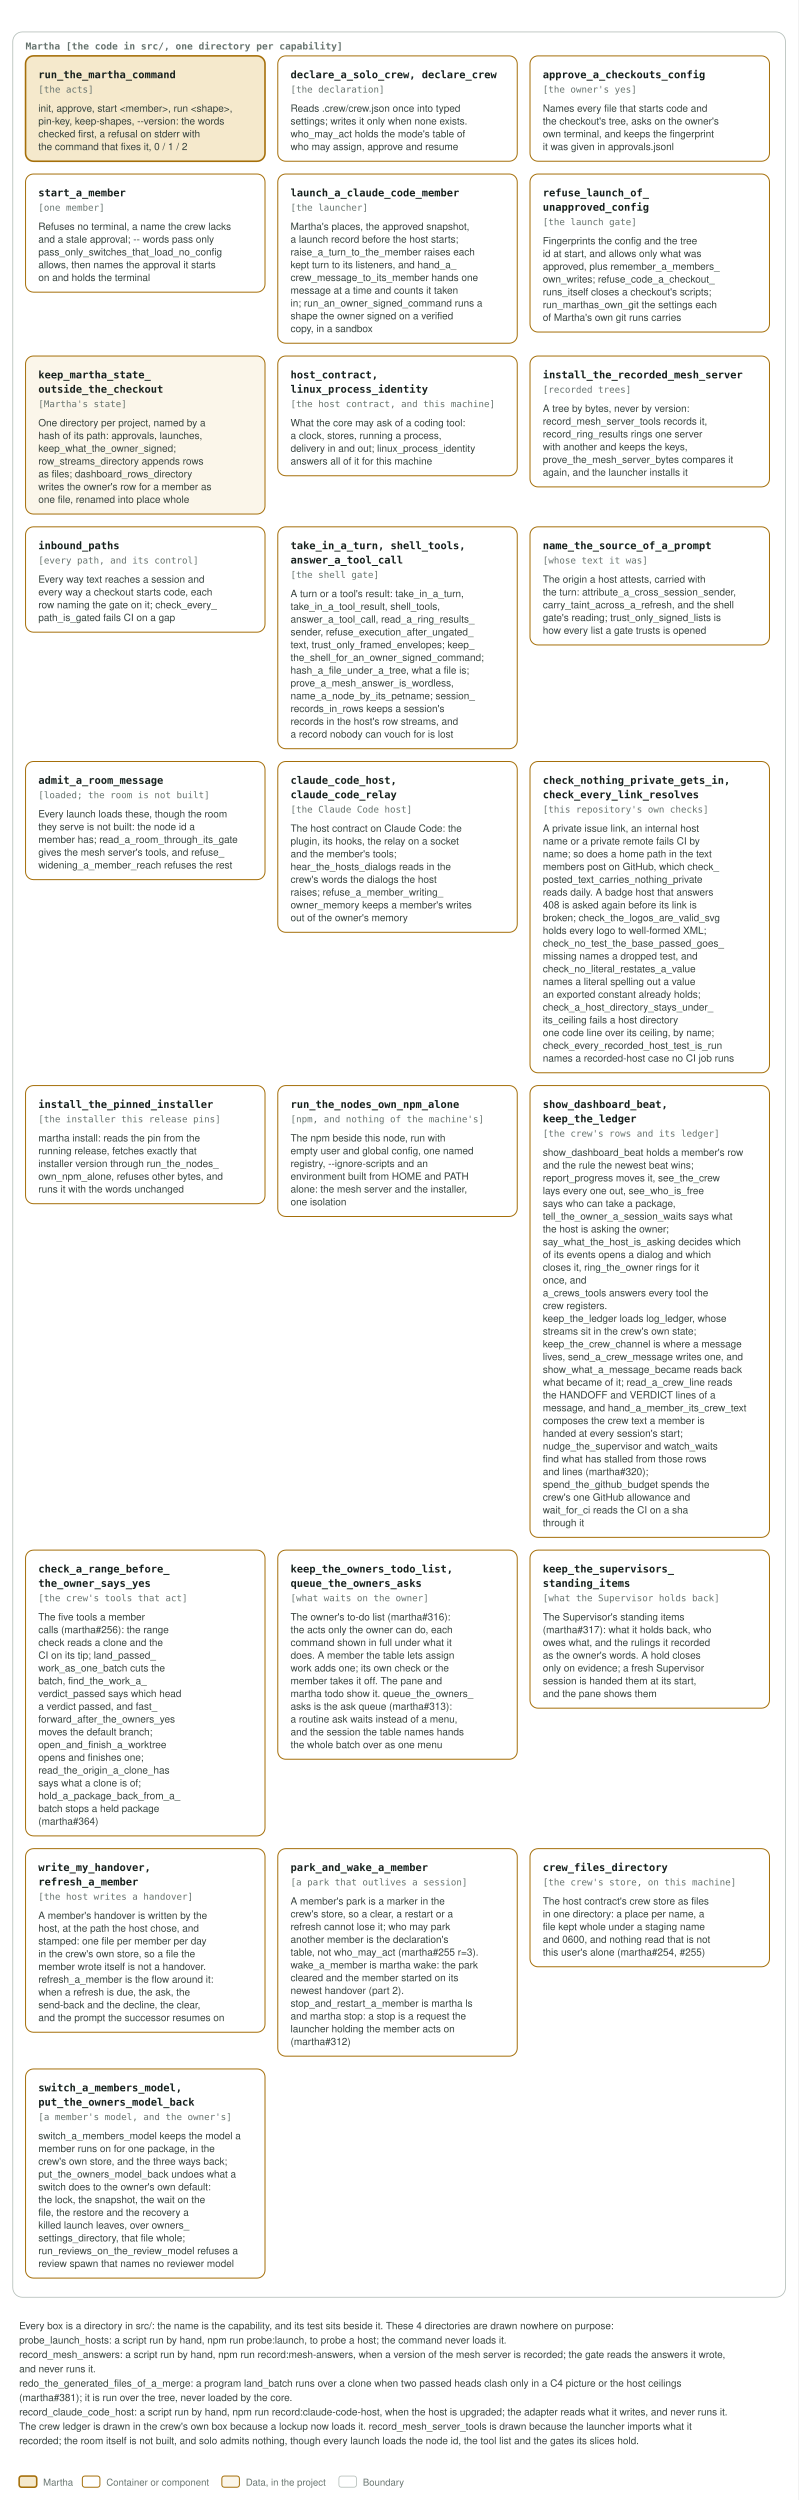
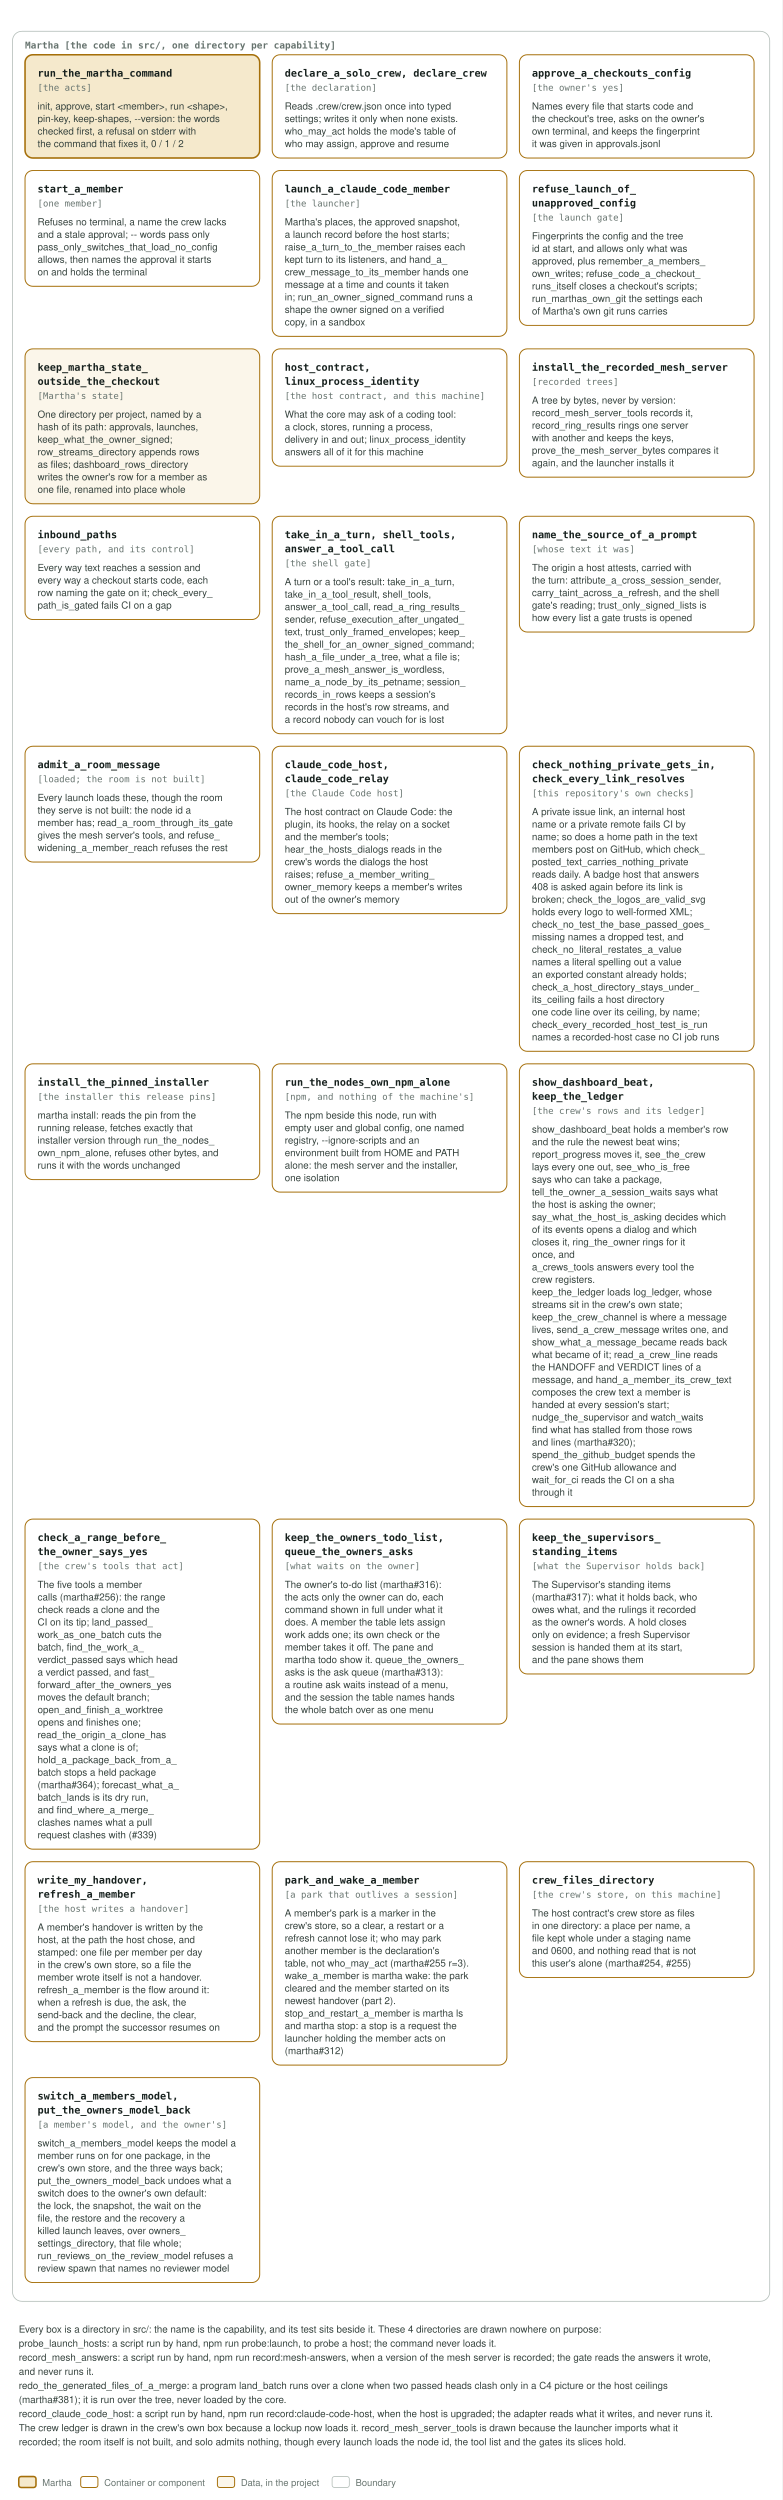
- <svg xmlns="http://www.w3.org/2000/svg" viewBox="0 0 1000 3132" role="img" aria-label="Martha components">
+ <svg xmlns="http://www.w3.org/2000/svg" viewBox="0 0 1000 3196" role="img" aria-label="Martha components">
  <style>
.t-name { font-family: "Atkinson Hyperlegible", "Segoe UI", system-ui, -apple-system, Helvetica, Arial, sans-serif; font-size: 15px; font-weight: 700; }
.t-desc { font-family: "Atkinson Hyperlegible", "Segoe UI", system-ui, -apple-system, Helvetica, Arial, sans-serif; font-size: 12.5px; }
.t-rel { font-family: "Atkinson Hyperlegible", "Segoe UI", system-ui, -apple-system, Helvetica, Arial, sans-serif; font-size: 11.5px; paint-order: stroke; stroke-width: 4px; stroke-linejoin: round; }
.t-code { font-family: "JetBrains Mono", ui-monospace, Menlo, Consolas, monospace; font-size: 13px; font-weight: 600; }
.t-type { font-family: "JetBrains Mono", ui-monospace, Menlo, Consolas, monospace; font-size: 11.5px; }
.t-bound { font-family: "JetBrains Mono", ui-monospace, Menlo, Consolas, monospace; font-size: 12px; font-weight: 600; }
.t-leg { font-family: "Atkinson Hyperlegible", "Segoe UI", system-ui, -apple-system, Helvetica, Arial, sans-serif; font-size: 12px; }
.edge { fill: none; stroke-width: 1.25; }
.edge-team { fill: none; stroke-width: 1.25; stroke-dasharray: 5 4; }
.bg { fill: #FFFFFF; }
.b-sys { fill: #F5E9CC; stroke: #A56F0A; stroke-width: 2; }
.b-per { fill: #E3EBF2; stroke: #3B5B7A; stroke-width: 1.25; }
.b-mac { fill: #E6E4EE; stroke: #5E5A78; stroke-width: 1.25; stroke-dasharray: 5 4; }
.b-ext { fill: #ECEFED; stroke: #8A9791; stroke-width: 1.25; }
.b-cmp { fill: #FFFFFF; stroke: #A56F0A; stroke-width: 1.25; }
.b-dat { fill: #FBF6EA; stroke: #A56F0A; stroke-width: 1.25; }
.b-team { fill: #FFFFFF; stroke: #5E5A78; stroke-width: 1.25; stroke-dasharray: 5 4; }
.b-later { fill: #F3F4F3; stroke: #8A9791; stroke-width: 1.25; stroke-dasharray: 5 4; }
.bound { fill: none; stroke: #B3BDB8; stroke-width: 1; }
.head { fill: #3B5B7A; }
.t-name, .t-code { fill: #16201D; }
.t-type, .t-bound, .t-leg { fill: #66736E; }
.t-desc { fill: #34413C; }
.t-rel { fill: #66736E; stroke: #FFFFFF; }
.edge, .edge-team { stroke: #8A9791; }
.arrowhead { fill: #8A9791; }
@media (prefers-color-scheme: dark) {
.bg { fill: #171F1C; }
.b-sys { fill: #3A2E13; stroke: #E3AA3C; }
.b-per { fill: #1D2A36; stroke: #8EB4D8; }
.b-mac { fill: #26243A; stroke: #A9A4C8; }
.b-ext { fill: #1C2421; stroke: #7D8B85; }
.b-cmp { fill: #171F1C; stroke: #E3AA3C; }
.b-dat { fill: #2A2414; stroke: #E3AA3C; }
.b-team { fill: #171F1C; stroke: #A9A4C8; }
.b-later { fill: #1C2421; stroke: #7D8B85; }
.bound { stroke: #4A5752; }
.head { fill: #8EB4D8; }
.t-name, .t-code { fill: #E6ECE9; }
.t-type, .t-bound, .t-leg { fill: #93A09A; }
.t-desc { fill: #C3CDC8; }
.t-rel { fill: #93A09A; stroke: #171F1C; }
.edge, .edge-team { stroke: #7D8B85; }
.arrowhead { fill: #7D8B85; }
}
</style>
  <defs>
    <marker id="a" viewBox="0 0 10 10" refX="9" refY="5" markerWidth="7" markerHeight="7" orient="auto-start-reverse">
      <path class="arrowhead" d="M0 0L10 5L0 10z" />
    </marker>
  </defs>
-   <rect class="bg" x="0" y="0" width="1000" height="3132" />
+   <rect class="bg" x="0" y="0" width="1000" height="3196" />
  <rect class="b-sys" x="32" y="70" width="300" height="132" rx="10" />
  <text class="t-code" x="48" y="98">run_the_martha_command</text>
  <text class="t-type" x="48" y="116">[the acts]</text>
  <text class="t-desc" x="48" y="140">init, approve, start &lt;member&gt;, run &lt;shape&gt;,</text>
  <text class="t-desc" x="48" y="156">pin-key, keep-shapes, --version: the words</text>
  <text class="t-desc" x="48" y="172">checked first, a refusal on stderr with</text>
  <text class="t-desc" x="48" y="188">the command that fixes it, 0 / 1 / 2</text>
  <rect class="b-cmp" x="348" y="70" width="300" height="132" rx="10" />
  <text class="t-code" x="364" y="98">declare_a_solo_crew, declare_crew</text>
  <text class="t-type" x="364" y="116">[the declaration]</text>
  <text class="t-desc" x="364" y="140">Reads .crew/crew.json once into typed</text>
  <text class="t-desc" x="364" y="156">settings; writes it only when none exists.</text>
  <text class="t-desc" x="364" y="172">who_may_act holds the mode's table of</text>
  <text class="t-desc" x="364" y="188">who may assign, approve and resume</text>
  <rect class="b-cmp" x="664" y="70" width="300" height="132" rx="10" />
  <text class="t-code" x="680" y="98">approve_a_checkouts_config</text>
  <text class="t-type" x="680" y="116">[the owner's yes]</text>
  <text class="t-desc" x="680" y="140">Names every file that starts code and</text>
  <text class="t-desc" x="680" y="156">the checkout's tree, asks on the owner's</text>
  <text class="t-desc" x="680" y="172">own terminal, and keeps the fingerprint</text>
  <text class="t-desc" x="680" y="188">it was given in approvals.jsonl</text>
  <rect class="b-cmp" x="32" y="218" width="300" height="148" rx="10" />
  <text class="t-code" x="48" y="246">start_a_member</text>
  <text class="t-type" x="48" y="264">[one member]</text>
  <text class="t-desc" x="48" y="288">Refuses no terminal, a name the crew lacks</text>
  <text class="t-desc" x="48" y="304">and a stale approval; -- words pass only</text>
  <text class="t-desc" x="48" y="320">pass_only_switches_that_load_no_config</text>
  <text class="t-desc" x="48" y="336">allows, then names the approval it starts</text>
  <text class="t-desc" x="48" y="352">on and holds the terminal</text>
  <rect class="b-cmp" x="348" y="218" width="300" height="212" rx="10" />
  <text class="t-code" x="364" y="246">launch_a_claude_code_member</text>
  <text class="t-type" x="364" y="264">[the launcher]</text>
  <text class="t-desc" x="364" y="288">Martha's places, the approved snapshot,</text>
  <text class="t-desc" x="364" y="304">a launch record before the host starts;</text>
  <text class="t-desc" x="364" y="320">raise_a_turn_to_the_member raises each</text>
  <text class="t-desc" x="364" y="336">kept turn to its listeners, and hand_a_</text>
  <text class="t-desc" x="364" y="352">crew_message_to_its_member hands one</text>
  <text class="t-desc" x="364" y="368">message at a time and counts it taken</text>
  <text class="t-desc" x="364" y="384">in; run_an_owner_signed_command runs a</text>
  <text class="t-desc" x="364" y="400">shape the owner signed on a verified</text>
  <text class="t-desc" x="364" y="416">copy, in a sandbox</text>
  <rect class="b-cmp" x="664" y="218" width="300" height="198" rx="10" />
  <text class="t-code" x="680" y="246">refuse_launch_of_</text>
  <text class="t-code" x="680" y="264">unapproved_config</text>
  <text class="t-type" x="680" y="282">[the launch gate]</text>
  <text class="t-desc" x="680" y="306">Fingerprints the config and the tree</text>
  <text class="t-desc" x="680" y="322">id at start, and allows only what was</text>
  <text class="t-desc" x="680" y="338">approved, plus remember_a_members_</text>
  <text class="t-desc" x="680" y="354">own_writes; refuse_code_a_checkout_</text>
  <text class="t-desc" x="680" y="370">runs_itself closes a checkout's scripts;</text>
  <text class="t-desc" x="680" y="386">run_marthas_own_git the settings each</text>
  <text class="t-desc" x="680" y="402">of Martha's own git runs carries</text>
  <rect class="b-dat" x="32" y="446" width="300" height="198" rx="10" />
  <text class="t-code" x="48" y="474">keep_martha_state_</text>
  <text class="t-code" x="48" y="492">outside_the_checkout</text>
  <text class="t-type" x="48" y="510">[Martha's state]</text>
  <text class="t-desc" x="48" y="534">One directory per project, named by a</text>
  <text class="t-desc" x="48" y="550">hash of its path: approvals, launches,</text>
  <text class="t-desc" x="48" y="566">keep_what_the_owner_signed;</text>
  <text class="t-desc" x="48" y="582">row_streams_directory appends rows</text>
  <text class="t-desc" x="48" y="598">as files; dashboard_rows_directory</text>
  <text class="t-desc" x="48" y="614">writes the owner's row for a member as</text>
  <text class="t-desc" x="48" y="630">one file, renamed into place whole</text>
  <rect class="b-cmp" x="348" y="446" width="300" height="150" rx="10" />
  <text class="t-code" x="364" y="474">host_contract,</text>
  <text class="t-code" x="364" y="492">linux_process_identity</text>
  <text class="t-type" x="364" y="510">[the host contract, and this machine]</text>
  <text class="t-desc" x="364" y="534">What the core may ask of a coding tool:</text>
  <text class="t-desc" x="364" y="550">a clock, stores, running a process,</text>
  <text class="t-desc" x="364" y="566">delivery in and out; linux_process_identity</text>
  <text class="t-desc" x="364" y="582">answers all of it for this machine</text>
  <rect class="b-cmp" x="664" y="446" width="300" height="164" rx="10" />
  <text class="t-code" x="680" y="474">install_the_recorded_mesh_server</text>
  <text class="t-type" x="680" y="492">[recorded trees]</text>
  <text class="t-desc" x="680" y="516">A tree by bytes, never by version:</text>
  <text class="t-desc" x="680" y="532">record_mesh_server_tools records it,</text>
  <text class="t-desc" x="680" y="548">record_ring_results rings one server</text>
  <text class="t-desc" x="680" y="564">with another and keeps the keys,</text>
  <text class="t-desc" x="680" y="580">prove_the_mesh_server_bytes compares it</text>
  <text class="t-desc" x="680" y="596">again, and the launcher installs it</text>
  <rect class="b-cmp" x="32" y="660" width="300" height="132" rx="10" />
  <text class="t-code" x="48" y="688">inbound_paths</text>
  <text class="t-type" x="48" y="706">[every path, and its control]</text>
  <text class="t-desc" x="48" y="730">Every way text reaches a session and</text>
  <text class="t-desc" x="48" y="746">every way a checkout starts code, each</text>
  <text class="t-desc" x="48" y="762">row naming the gate on it; check_every_</text>
  <text class="t-desc" x="48" y="778">path_is_gated fails CI on a gap</text>
  <rect class="b-cmp" x="348" y="660" width="300" height="278" rx="10" />
  <text class="t-code" x="364" y="688">take_in_a_turn, shell_tools,</text>
  <text class="t-code" x="364" y="706">answer_a_tool_call</text>
  <text class="t-type" x="364" y="724">[the shell gate]</text>
  <text class="t-desc" x="364" y="748">A turn or a tool's result: take_in_a_turn,</text>
  <text class="t-desc" x="364" y="764">take_in_a_tool_result, shell_tools,</text>
  <text class="t-desc" x="364" y="780">answer_a_tool_call, read_a_ring_results_</text>
  <text class="t-desc" x="364" y="796">sender, refuse_execution_after_ungated_</text>
  <text class="t-desc" x="364" y="812">text, trust_only_framed_envelopes; keep_</text>
  <text class="t-desc" x="364" y="828">the_shell_for_an_owner_signed_command;</text>
  <text class="t-desc" x="364" y="844">hash_a_file_under_a_tree, what a file is;</text>
  <text class="t-desc" x="364" y="860">prove_a_mesh_answer_is_wordless,</text>
  <text class="t-desc" x="364" y="876">name_a_node_by_its_petname; session_</text>
  <text class="t-desc" x="364" y="892">records_in_rows keeps a session's</text>
  <text class="t-desc" x="364" y="908">records in the host's row streams, and</text>
  <text class="t-desc" x="364" y="924">a record nobody can vouch for is lost</text>
  <rect class="b-cmp" x="664" y="660" width="300" height="148" rx="10" />
  <text class="t-code" x="680" y="688">name_the_source_of_a_prompt</text>
  <text class="t-type" x="680" y="706">[whose text it was]</text>
  <text class="t-desc" x="680" y="730">The origin a host attests, carried with</text>
  <text class="t-desc" x="680" y="746">the turn: attribute_a_cross_session_sender,</text>
  <text class="t-desc" x="680" y="762">carry_taint_across_a_refresh, and the shell</text>
  <text class="t-desc" x="680" y="778">gate's reading; trust_only_signed_lists is</text>
  <text class="t-desc" x="680" y="794">how every list a gate trusts is opened</text>
  <rect class="b-cmp" x="32" y="954" width="300" height="148" rx="10" />
  <text class="t-code" x="48" y="982">admit_a_room_message</text>
  <text class="t-type" x="48" y="1000">[loaded; the room is not built]</text>
  <text class="t-desc" x="48" y="1024">Every launch loads these, though the room</text>
  <text class="t-desc" x="48" y="1040">they serve is not built: the node id a</text>
  <text class="t-desc" x="48" y="1056">member has; read_a_room_through_its_gate</text>
  <text class="t-desc" x="48" y="1072">gives the mesh server's tools, and refuse_</text>
  <text class="t-desc" x="48" y="1088">widening_a_member_reach refuses the rest</text>
  <rect class="b-cmp" x="348" y="954" width="300" height="214" rx="10" />
  <text class="t-code" x="364" y="982">claude_code_host,</text>
  <text class="t-code" x="364" y="1000">claude_code_relay</text>
  <text class="t-type" x="364" y="1018">[the Claude Code host]</text>
  <text class="t-desc" x="364" y="1042">The host contract on Claude Code: the</text>
  <text class="t-desc" x="364" y="1058">plugin, its hooks, the relay on a socket</text>
  <text class="t-desc" x="364" y="1074">and the member's tools;</text>
  <text class="t-desc" x="364" y="1090">hear_the_hosts_dialogs reads in the</text>
  <text class="t-desc" x="364" y="1106">crew's words the dialogs the host</text>
  <text class="t-desc" x="364" y="1122">raises; refuse_a_member_writing_</text>
  <text class="t-desc" x="364" y="1138">owner_memory keeps a member's writes</text>
  <text class="t-desc" x="364" y="1154">out of the owner's memory</text>
  <rect class="b-cmp" x="664" y="954" width="300" height="390" rx="10" />
  <text class="t-code" x="680" y="982">check_nothing_private_gets_in,</text>
  <text class="t-code" x="680" y="1000">check_every_link_resolves</text>
  <text class="t-type" x="680" y="1018">[this repository's own checks]</text>
  <text class="t-desc" x="680" y="1042">A private issue link, an internal host</text>
  <text class="t-desc" x="680" y="1058">name or a private remote fails CI by</text>
  <text class="t-desc" x="680" y="1074">name; so does a home path in the text</text>
  <text class="t-desc" x="680" y="1090">members post on GitHub, which check_</text>
  <text class="t-desc" x="680" y="1106">posted_text_carries_nothing_private</text>
  <text class="t-desc" x="680" y="1122">reads daily. A badge host that answers</text>
  <text class="t-desc" x="680" y="1138">408 is asked again before its link is</text>
  <text class="t-desc" x="680" y="1154">broken; check_the_logos_are_valid_svg</text>
  <text class="t-desc" x="680" y="1170">holds every logo to well-formed XML;</text>
  <text class="t-desc" x="680" y="1186">check_no_test_the_base_passed_goes_</text>
  <text class="t-desc" x="680" y="1202">missing names a dropped test, and</text>
  <text class="t-desc" x="680" y="1218">check_no_literal_restates_a_value</text>
  <text class="t-desc" x="680" y="1234">names a literal spelling out a value</text>
  <text class="t-desc" x="680" y="1250">an exported constant already holds;</text>
  <text class="t-desc" x="680" y="1266">check_a_host_directory_stays_under_</text>
  <text class="t-desc" x="680" y="1282">its_ceiling fails a host directory</text>
  <text class="t-desc" x="680" y="1298">one code line over its ceiling, by name;</text>
  <text class="t-desc" x="680" y="1314">check_every_recorded_host_test_is_run</text>
  <text class="t-desc" x="680" y="1330">names a recorded-host case no CI job runs</text>
  <rect class="b-cmp" x="32" y="1360" width="300" height="148" rx="10" />
  <text class="t-code" x="48" y="1388">install_the_pinned_installer</text>
  <text class="t-type" x="48" y="1406">[the installer this release pins]</text>
  <text class="t-desc" x="48" y="1430">martha install: reads the pin from the</text>
  <text class="t-desc" x="48" y="1446">running release, fetches exactly that</text>
  <text class="t-desc" x="48" y="1462">installer version through run_the_nodes_</text>
  <text class="t-desc" x="48" y="1478">own_npm_alone, refuses other bytes, and</text>
  <text class="t-desc" x="48" y="1494">runs it with the words unchanged</text>
  <rect class="b-cmp" x="348" y="1360" width="300" height="164" rx="10" />
  <text class="t-code" x="364" y="1388">run_the_nodes_own_npm_alone</text>
  <text class="t-type" x="364" y="1406">[npm, and nothing of the machine's]</text>
  <text class="t-desc" x="364" y="1430">The npm beside this node, run with</text>
  <text class="t-desc" x="364" y="1446">empty user and global config, one named</text>
  <text class="t-desc" x="364" y="1462">registry, --ignore-scripts and an</text>
  <text class="t-desc" x="364" y="1478">environment built from HOME and PATH</text>
  <text class="t-desc" x="364" y="1494">alone: the mesh server and the installer,</text>
  <text class="t-desc" x="364" y="1510">one isolation</text>
  <rect class="b-cmp" x="664" y="1360" width="300" height="566" rx="10" />
  <text class="t-code" x="680" y="1388">show_dashboard_beat,</text>
  <text class="t-code" x="680" y="1406">keep_the_ledger</text>
  <text class="t-type" x="680" y="1424">[the crew's rows and its ledger]</text>
  <text class="t-desc" x="680" y="1448">show_dashboard_beat holds a member's row</text>
  <text class="t-desc" x="680" y="1464">and the rule the newest beat wins;</text>
  <text class="t-desc" x="680" y="1480">report_progress moves it, see_the_crew</text>
  <text class="t-desc" x="680" y="1496">lays every one out, see_who_is_free</text>
  <text class="t-desc" x="680" y="1512">says who can take a package,</text>
  <text class="t-desc" x="680" y="1528">tell_the_owner_a_session_waits says what</text>
  <text class="t-desc" x="680" y="1544">the host is asking the owner;</text>
  <text class="t-desc" x="680" y="1560">say_what_the_host_is_asking decides which</text>
  <text class="t-desc" x="680" y="1576">of its events opens a dialog and which</text>
  <text class="t-desc" x="680" y="1592">closes it, ring_the_owner rings for it</text>
  <text class="t-desc" x="680" y="1608">once, and</text>
  <text class="t-desc" x="680" y="1624">a_crews_tools answers every tool the</text>
  <text class="t-desc" x="680" y="1640">crew registers.</text>
  <text class="t-desc" x="680" y="1656">keep_the_ledger loads log_ledger, whose</text>
  <text class="t-desc" x="680" y="1672">streams sit in the crew's own state;</text>
  <text class="t-desc" x="680" y="1688">keep_the_crew_channel is where a message</text>
  <text class="t-desc" x="680" y="1704">lives, send_a_crew_message writes one, and</text>
  <text class="t-desc" x="680" y="1720">show_what_a_message_became reads back</text>
  <text class="t-desc" x="680" y="1736">what became of it; read_a_crew_line reads</text>
  <text class="t-desc" x="680" y="1752">the HANDOFF and VERDICT lines of a</text>
  <text class="t-desc" x="680" y="1768">message, and hand_a_member_its_crew_text</text>
  <text class="t-desc" x="680" y="1784">composes the crew text a member is</text>
  <text class="t-desc" x="680" y="1800">handed at every session's start;</text>
  <text class="t-desc" x="680" y="1816">nudge_the_supervisor and watch_waits</text>
  <text class="t-desc" x="680" y="1832">find what has stalled from those rows</text>
  <text class="t-desc" x="680" y="1848">and lines (martha#320);</text>
  <text class="t-desc" x="680" y="1864">spend_the_github_budget spends the</text>
  <text class="t-desc" x="680" y="1880">crew's one GitHub allowance and</text>
  <text class="t-desc" x="680" y="1896">wait_for_ci reads the CI on a sha</text>
  <text class="t-desc" x="680" y="1912">through it</text>
-   <rect class="b-cmp" x="32" y="1942" width="300" height="358" rx="10" />
+   <rect class="b-cmp" x="32" y="1942" width="300" height="422" rx="10" />
  <text class="t-code" x="48" y="1970">check_a_range_before_</text>
  <text class="t-code" x="48" y="1988">the_owner_says_yes</text>
  <text class="t-type" x="48" y="2006">[the crew's tools that act]</text>
  <text class="t-desc" x="48" y="2030">The five tools a member</text>
  <text class="t-desc" x="48" y="2046">calls (martha#256): the range</text>
  <text class="t-desc" x="48" y="2062">check reads a clone and the</text>
  <text class="t-desc" x="48" y="2078">CI on its tip; land_passed_</text>
  <text class="t-desc" x="48" y="2094">work_as_one_batch cuts the</text>
  <text class="t-desc" x="48" y="2110">batch, find_the_work_a_</text>
  <text class="t-desc" x="48" y="2126">verdict_passed says which head</text>
  <text class="t-desc" x="48" y="2142">a verdict passed, and fast_</text>
  <text class="t-desc" x="48" y="2158">forward_after_the_owners_yes</text>
  <text class="t-desc" x="48" y="2174">moves the default branch;</text>
  <text class="t-desc" x="48" y="2190">open_and_finish_a_worktree</text>
  <text class="t-desc" x="48" y="2206">opens and finishes one;</text>
  <text class="t-desc" x="48" y="2222">read_the_origin_a_clone_has</text>
  <text class="t-desc" x="48" y="2238">says what a clone is of;</text>
  <text class="t-desc" x="48" y="2254">hold_a_package_back_from_a_</text>
  <text class="t-desc" x="48" y="2270">batch stops a held package</text>
-   <text class="t-desc" x="48" y="2286">(martha#364)</text>
+   <text class="t-desc" x="48" y="2286">(martha#364); forecast_what_a_</text>
+   <text class="t-desc" x="48" y="2302">batch_lands is its dry run,</text>
+   <text class="t-desc" x="48" y="2318">and find_where_a_merge_</text>
+   <text class="t-desc" x="48" y="2334">clashes names what a pull</text>
+   <text class="t-desc" x="48" y="2350">request clashes with (#339)</text>
  <rect class="b-cmp" x="348" y="1942" width="300" height="262" rx="10" />
  <text class="t-code" x="364" y="1970">keep_the_owners_todo_list,</text>
  <text class="t-code" x="364" y="1988">queue_the_owners_asks</text>
  <text class="t-type" x="364" y="2006">[what waits on the owner]</text>
  <text class="t-desc" x="364" y="2030">The owner's to-do list (martha#316):</text>
  <text class="t-desc" x="364" y="2046">the acts only the owner can do, each</text>
  <text class="t-desc" x="364" y="2062">command shown in full under what it</text>
  <text class="t-desc" x="364" y="2078">does. A member the table lets assign</text>
  <text class="t-desc" x="364" y="2094">work adds one; its own check or the</text>
  <text class="t-desc" x="364" y="2110">member takes it off. The pane and</text>
  <text class="t-desc" x="364" y="2126">martha todo show it. queue_the_owners_</text>
  <text class="t-desc" x="364" y="2142">asks is the ask queue (martha#313):</text>
  <text class="t-desc" x="364" y="2158">a routine ask waits instead of a menu,</text>
  <text class="t-desc" x="364" y="2174">and the session the table names hands</text>
  <text class="t-desc" x="364" y="2190">the whole batch over as one menu</text>
  <rect class="b-cmp" x="664" y="1942" width="300" height="198" rx="10" />
  <text class="t-code" x="680" y="1970">keep_the_supervisors_</text>
  <text class="t-code" x="680" y="1988">standing_items</text>
  <text class="t-type" x="680" y="2006">[what the Supervisor holds back]</text>
  <text class="t-desc" x="680" y="2030">The Supervisor's standing items</text>
  <text class="t-desc" x="680" y="2046">(martha#317): what it holds back, who</text>
  <text class="t-desc" x="680" y="2062">owes what, and the rulings it recorded</text>
  <text class="t-desc" x="680" y="2078">as the owner's words. A hold closes</text>
  <text class="t-desc" x="680" y="2094">only on evidence; a fresh Supervisor</text>
  <text class="t-desc" x="680" y="2110">session is handed them at its start,</text>
  <text class="t-desc" x="680" y="2126">and the pane shows them</text>
-   <rect class="b-cmp" x="32" y="2316" width="300" height="230" rx="10" />
-   <text class="t-code" x="48" y="2344">write_my_handover,</text>
-   <text class="t-code" x="48" y="2362">refresh_a_member</text>
-   <text class="t-type" x="48" y="2380">[the host writes a handover]</text>
-   <text class="t-desc" x="48" y="2404">A member's handover is written by the</text>
-   <text class="t-desc" x="48" y="2420">host, at the path the host chose, and</text>
-   <text class="t-desc" x="48" y="2436">stamped: one file per member per day</text>
-   <text class="t-desc" x="48" y="2452">in the crew's own store, so a file the</text>
-   <text class="t-desc" x="48" y="2468">member wrote itself is not a handover.</text>
-   <text class="t-desc" x="48" y="2484">refresh_a_member is the flow around it:</text>
-   <text class="t-desc" x="48" y="2500">when a refresh is due, the ask, the</text>
-   <text class="t-desc" x="48" y="2516">send-back and the decline, the clear,</text>
-   <text class="t-desc" x="48" y="2532">and the prompt the successor resumes on</text>
-   <rect class="b-cmp" x="348" y="2316" width="300" height="260" rx="10" />
-   <text class="t-code" x="364" y="2344">park_and_wake_a_member</text>
-   <text class="t-type" x="364" y="2362">[a park that outlives a session]</text>
-   <text class="t-desc" x="364" y="2386">A member's park is a marker in the</text>
-   <text class="t-desc" x="364" y="2402">crew's store, so a clear, a restart or a</text>
-   <text class="t-desc" x="364" y="2418">refresh cannot lose it; who may park</text>
-   <text class="t-desc" x="364" y="2434">another member is the declaration's</text>
-   <text class="t-desc" x="364" y="2450">table, not who_may_act (martha#255 r=3).</text>
-   <text class="t-desc" x="364" y="2466">wake_a_member is martha wake: the park</text>
-   <text class="t-desc" x="364" y="2482">cleared and the member started on its</text>
-   <text class="t-desc" x="364" y="2498">newest handover (part 2).</text>
-   <text class="t-desc" x="364" y="2514">stop_and_restart_a_member is martha ls</text>
-   <text class="t-desc" x="364" y="2530">and martha stop: a stop is a request the</text>
-   <text class="t-desc" x="364" y="2546">launcher holding the member acts on</text>
-   <text class="t-desc" x="364" y="2562">(martha#312)</text>
-   <rect class="b-cmp" x="664" y="2316" width="300" height="148" rx="10" />
-   <text class="t-code" x="680" y="2344">crew_files_directory</text>
-   <text class="t-type" x="680" y="2362">[the crew's store, on this machine]</text>
-   <text class="t-desc" x="680" y="2386">The host contract's crew store as files</text>
-   <text class="t-desc" x="680" y="2402">in one directory: a place per name, a</text>
-   <text class="t-desc" x="680" y="2418">file kept whole under a staging name</text>
-   <text class="t-desc" x="680" y="2434">and 0600, and nothing read that is not</text>
-   <text class="t-desc" x="680" y="2450">this user's alone (martha#254, #255)</text>
-   <rect class="b-cmp" x="32" y="2592" width="300" height="262" rx="10" />
-   <text class="t-code" x="48" y="2620">switch_a_members_model,</text>
-   <text class="t-code" x="48" y="2638">put_the_owners_model_back</text>
-   <text class="t-type" x="48" y="2656">[a member's model, and the owner's]</text>
-   <text class="t-desc" x="48" y="2680">switch_a_members_model keeps the model a</text>
-   <text class="t-desc" x="48" y="2696">member runs on for one package, in the</text>
-   <text class="t-desc" x="48" y="2712">crew's own store, and the three ways back;</text>
-   <text class="t-desc" x="48" y="2728">put_the_owners_model_back undoes what a</text>
-   <text class="t-desc" x="48" y="2744">switch does to the owner's own default:</text>
-   <text class="t-desc" x="48" y="2760">the lock, the snapshot, the wait on the</text>
-   <text class="t-desc" x="48" y="2776">file, the restore and the recovery a</text>
-   <text class="t-desc" x="48" y="2792">killed launch leaves, over owners_</text>
-   <text class="t-desc" x="48" y="2808">settings_directory, that file whole;</text>
-   <text class="t-desc" x="48" y="2824">run_reviews_on_the_review_model refuses a</text>
-   <text class="t-desc" x="48" y="2840">review spawn that names no reviewer model</text>
-   <rect class="bound" x="16" y="40" width="968" height="2838" rx="12" />
+   <rect class="b-cmp" x="32" y="2380" width="300" height="230" rx="10" />
+   <text class="t-code" x="48" y="2408">write_my_handover,</text>
+   <text class="t-code" x="48" y="2426">refresh_a_member</text>
+   <text class="t-type" x="48" y="2444">[the host writes a handover]</text>
+   <text class="t-desc" x="48" y="2468">A member's handover is written by the</text>
+   <text class="t-desc" x="48" y="2484">host, at the path the host chose, and</text>
+   <text class="t-desc" x="48" y="2500">stamped: one file per member per day</text>
+   <text class="t-desc" x="48" y="2516">in the crew's own store, so a file the</text>
+   <text class="t-desc" x="48" y="2532">member wrote itself is not a handover.</text>
+   <text class="t-desc" x="48" y="2548">refresh_a_member is the flow around it:</text>
+   <text class="t-desc" x="48" y="2564">when a refresh is due, the ask, the</text>
+   <text class="t-desc" x="48" y="2580">send-back and the decline, the clear,</text>
+   <text class="t-desc" x="48" y="2596">and the prompt the successor resumes on</text>
+   <rect class="b-cmp" x="348" y="2380" width="300" height="260" rx="10" />
+   <text class="t-code" x="364" y="2408">park_and_wake_a_member</text>
+   <text class="t-type" x="364" y="2426">[a park that outlives a session]</text>
+   <text class="t-desc" x="364" y="2450">A member's park is a marker in the</text>
+   <text class="t-desc" x="364" y="2466">crew's store, so a clear, a restart or a</text>
+   <text class="t-desc" x="364" y="2482">refresh cannot lose it; who may park</text>
+   <text class="t-desc" x="364" y="2498">another member is the declaration's</text>
+   <text class="t-desc" x="364" y="2514">table, not who_may_act (martha#255 r=3).</text>
+   <text class="t-desc" x="364" y="2530">wake_a_member is martha wake: the park</text>
+   <text class="t-desc" x="364" y="2546">cleared and the member started on its</text>
+   <text class="t-desc" x="364" y="2562">newest handover (part 2).</text>
+   <text class="t-desc" x="364" y="2578">stop_and_restart_a_member is martha ls</text>
+   <text class="t-desc" x="364" y="2594">and martha stop: a stop is a request the</text>
+   <text class="t-desc" x="364" y="2610">launcher holding the member acts on</text>
+   <text class="t-desc" x="364" y="2626">(martha#312)</text>
+   <rect class="b-cmp" x="664" y="2380" width="300" height="148" rx="10" />
+   <text class="t-code" x="680" y="2408">crew_files_directory</text>
+   <text class="t-type" x="680" y="2426">[the crew's store, on this machine]</text>
+   <text class="t-desc" x="680" y="2450">The host contract's crew store as files</text>
+   <text class="t-desc" x="680" y="2466">in one directory: a place per name, a</text>
+   <text class="t-desc" x="680" y="2482">file kept whole under a staging name</text>
+   <text class="t-desc" x="680" y="2498">and 0600, and nothing read that is not</text>
+   <text class="t-desc" x="680" y="2514">this user's alone (martha#254, #255)</text>
+   <rect class="b-cmp" x="32" y="2656" width="300" height="262" rx="10" />
+   <text class="t-code" x="48" y="2684">switch_a_members_model,</text>
+   <text class="t-code" x="48" y="2702">put_the_owners_model_back</text>
+   <text class="t-type" x="48" y="2720">[a member's model, and the owner's]</text>
+   <text class="t-desc" x="48" y="2744">switch_a_members_model keeps the model a</text>
+   <text class="t-desc" x="48" y="2760">member runs on for one package, in the</text>
+   <text class="t-desc" x="48" y="2776">crew's own store, and the three ways back;</text>
+   <text class="t-desc" x="48" y="2792">put_the_owners_model_back undoes what a</text>
+   <text class="t-desc" x="48" y="2808">switch does to the owner's own default:</text>
+   <text class="t-desc" x="48" y="2824">the lock, the snapshot, the wait on the</text>
+   <text class="t-desc" x="48" y="2840">file, the restore and the recovery a</text>
+   <text class="t-desc" x="48" y="2856">killed launch leaves, over owners_</text>
+   <text class="t-desc" x="48" y="2872">settings_directory, that file whole;</text>
+   <text class="t-desc" x="48" y="2888">run_reviews_on_the_review_model refuses a</text>
+   <text class="t-desc" x="48" y="2904">review spawn that names no reviewer model</text>
+   <rect class="bound" x="16" y="40" width="968" height="2902" rx="12" />
  <text class="t-bound" x="32" y="62">Martha [the code in src/, one directory per capability]</text>
-   <text class="t-desc" x="24" y="2918">Every box is a directory in src/: the name is the capability, and its test sits beside it. These 4 directories are drawn nowhere on purpose:</text>
-   <text class="t-desc" x="24" y="2936">probe_launch_hosts: a script run by hand, npm run probe:launch, to probe a host; the command never loads it.</text>
-   <text class="t-desc" x="24" y="2954">record_mesh_answers: a script run by hand, npm run record:mesh-answers, when a version of the mesh server is recorded; the gate reads the answers it wrote,</text>
-   <text class="t-desc" x="24" y="2972">and never runs it.</text>
-   <text class="t-desc" x="24" y="2990">redo_the_generated_files_of_a_merge: a program land_batch runs over a clone when two passed heads clash only in a C4 picture or the host ceilings</text>
-   <text class="t-desc" x="24" y="3008">(martha#381); it is run over the tree, never loaded by the core.</text>
-   <text class="t-desc" x="24" y="3026">record_claude_code_host: a script run by hand, npm run record:claude-code-host, when the host is upgraded; the adapter reads what it writes, and never runs it.</text>
-   <text class="t-desc" x="24" y="3044">The crew ledger is drawn in the crew's own box because a lockup now loads it. record_mesh_server_tools is drawn because the launcher imports what it</text>
-   <text class="t-desc" x="24" y="3062">recorded; the room itself is not built, and solo admits nothing, though every launch loads the node id, the tool list and the gates its slices hold.</text>
-   <rect class="b-sys" x="24" y="3102" width="22" height="14" rx="3" />
-   <text class="t-leg" x="54" y="3114">Martha</text>
-   <rect class="b-cmp" x="103.168" y="3102" width="22" height="14" rx="3" />
-   <text class="t-leg" x="133.168" y="3114">Container or component</text>
-   <rect class="b-dat" x="277.94" y="3102" width="22" height="14" rx="3" />
-   <text class="t-leg" x="307.94" y="3114">Data, in the project</text>
-   <rect class="bound" x="424.572" y="3102" width="22" height="14" rx="3" />
-   <text class="t-leg" x="454.572" y="3114">Boundary</text>
+   <text class="t-desc" x="24" y="2982">Every box is a directory in src/: the name is the capability, and its test sits beside it. These 4 directories are drawn nowhere on purpose:</text>
+   <text class="t-desc" x="24" y="3000">probe_launch_hosts: a script run by hand, npm run probe:launch, to probe a host; the command never loads it.</text>
+   <text class="t-desc" x="24" y="3018">record_mesh_answers: a script run by hand, npm run record:mesh-answers, when a version of the mesh server is recorded; the gate reads the answers it wrote,</text>
+   <text class="t-desc" x="24" y="3036">and never runs it.</text>
+   <text class="t-desc" x="24" y="3054">redo_the_generated_files_of_a_merge: a program land_batch runs over a clone when two passed heads clash only in a C4 picture or the host ceilings</text>
+   <text class="t-desc" x="24" y="3072">(martha#381); it is run over the tree, never loaded by the core.</text>
+   <text class="t-desc" x="24" y="3090">record_claude_code_host: a script run by hand, npm run record:claude-code-host, when the host is upgraded; the adapter reads what it writes, and never runs it.</text>
+   <text class="t-desc" x="24" y="3108">The crew ledger is drawn in the crew's own box because a lockup now loads it. record_mesh_server_tools is drawn because the launcher imports what it</text>
+   <text class="t-desc" x="24" y="3126">recorded; the room itself is not built, and solo admits nothing, though every launch loads the node id, the tool list and the gates its slices hold.</text>
+   <rect class="b-sys" x="24" y="3166" width="22" height="14" rx="3" />
+   <text class="t-leg" x="54" y="3178">Martha</text>
+   <rect class="b-cmp" x="103.168" y="3166" width="22" height="14" rx="3" />
+   <text class="t-leg" x="133.168" y="3178">Container or component</text>
+   <rect class="b-dat" x="277.94" y="3166" width="22" height="14" rx="3" />
+   <text class="t-leg" x="307.94" y="3178">Data, in the project</text>
+   <rect class="bound" x="424.572" y="3166" width="22" height="14" rx="3" />
+   <text class="t-leg" x="454.572" y="3178">Boundary</text>
</svg>
